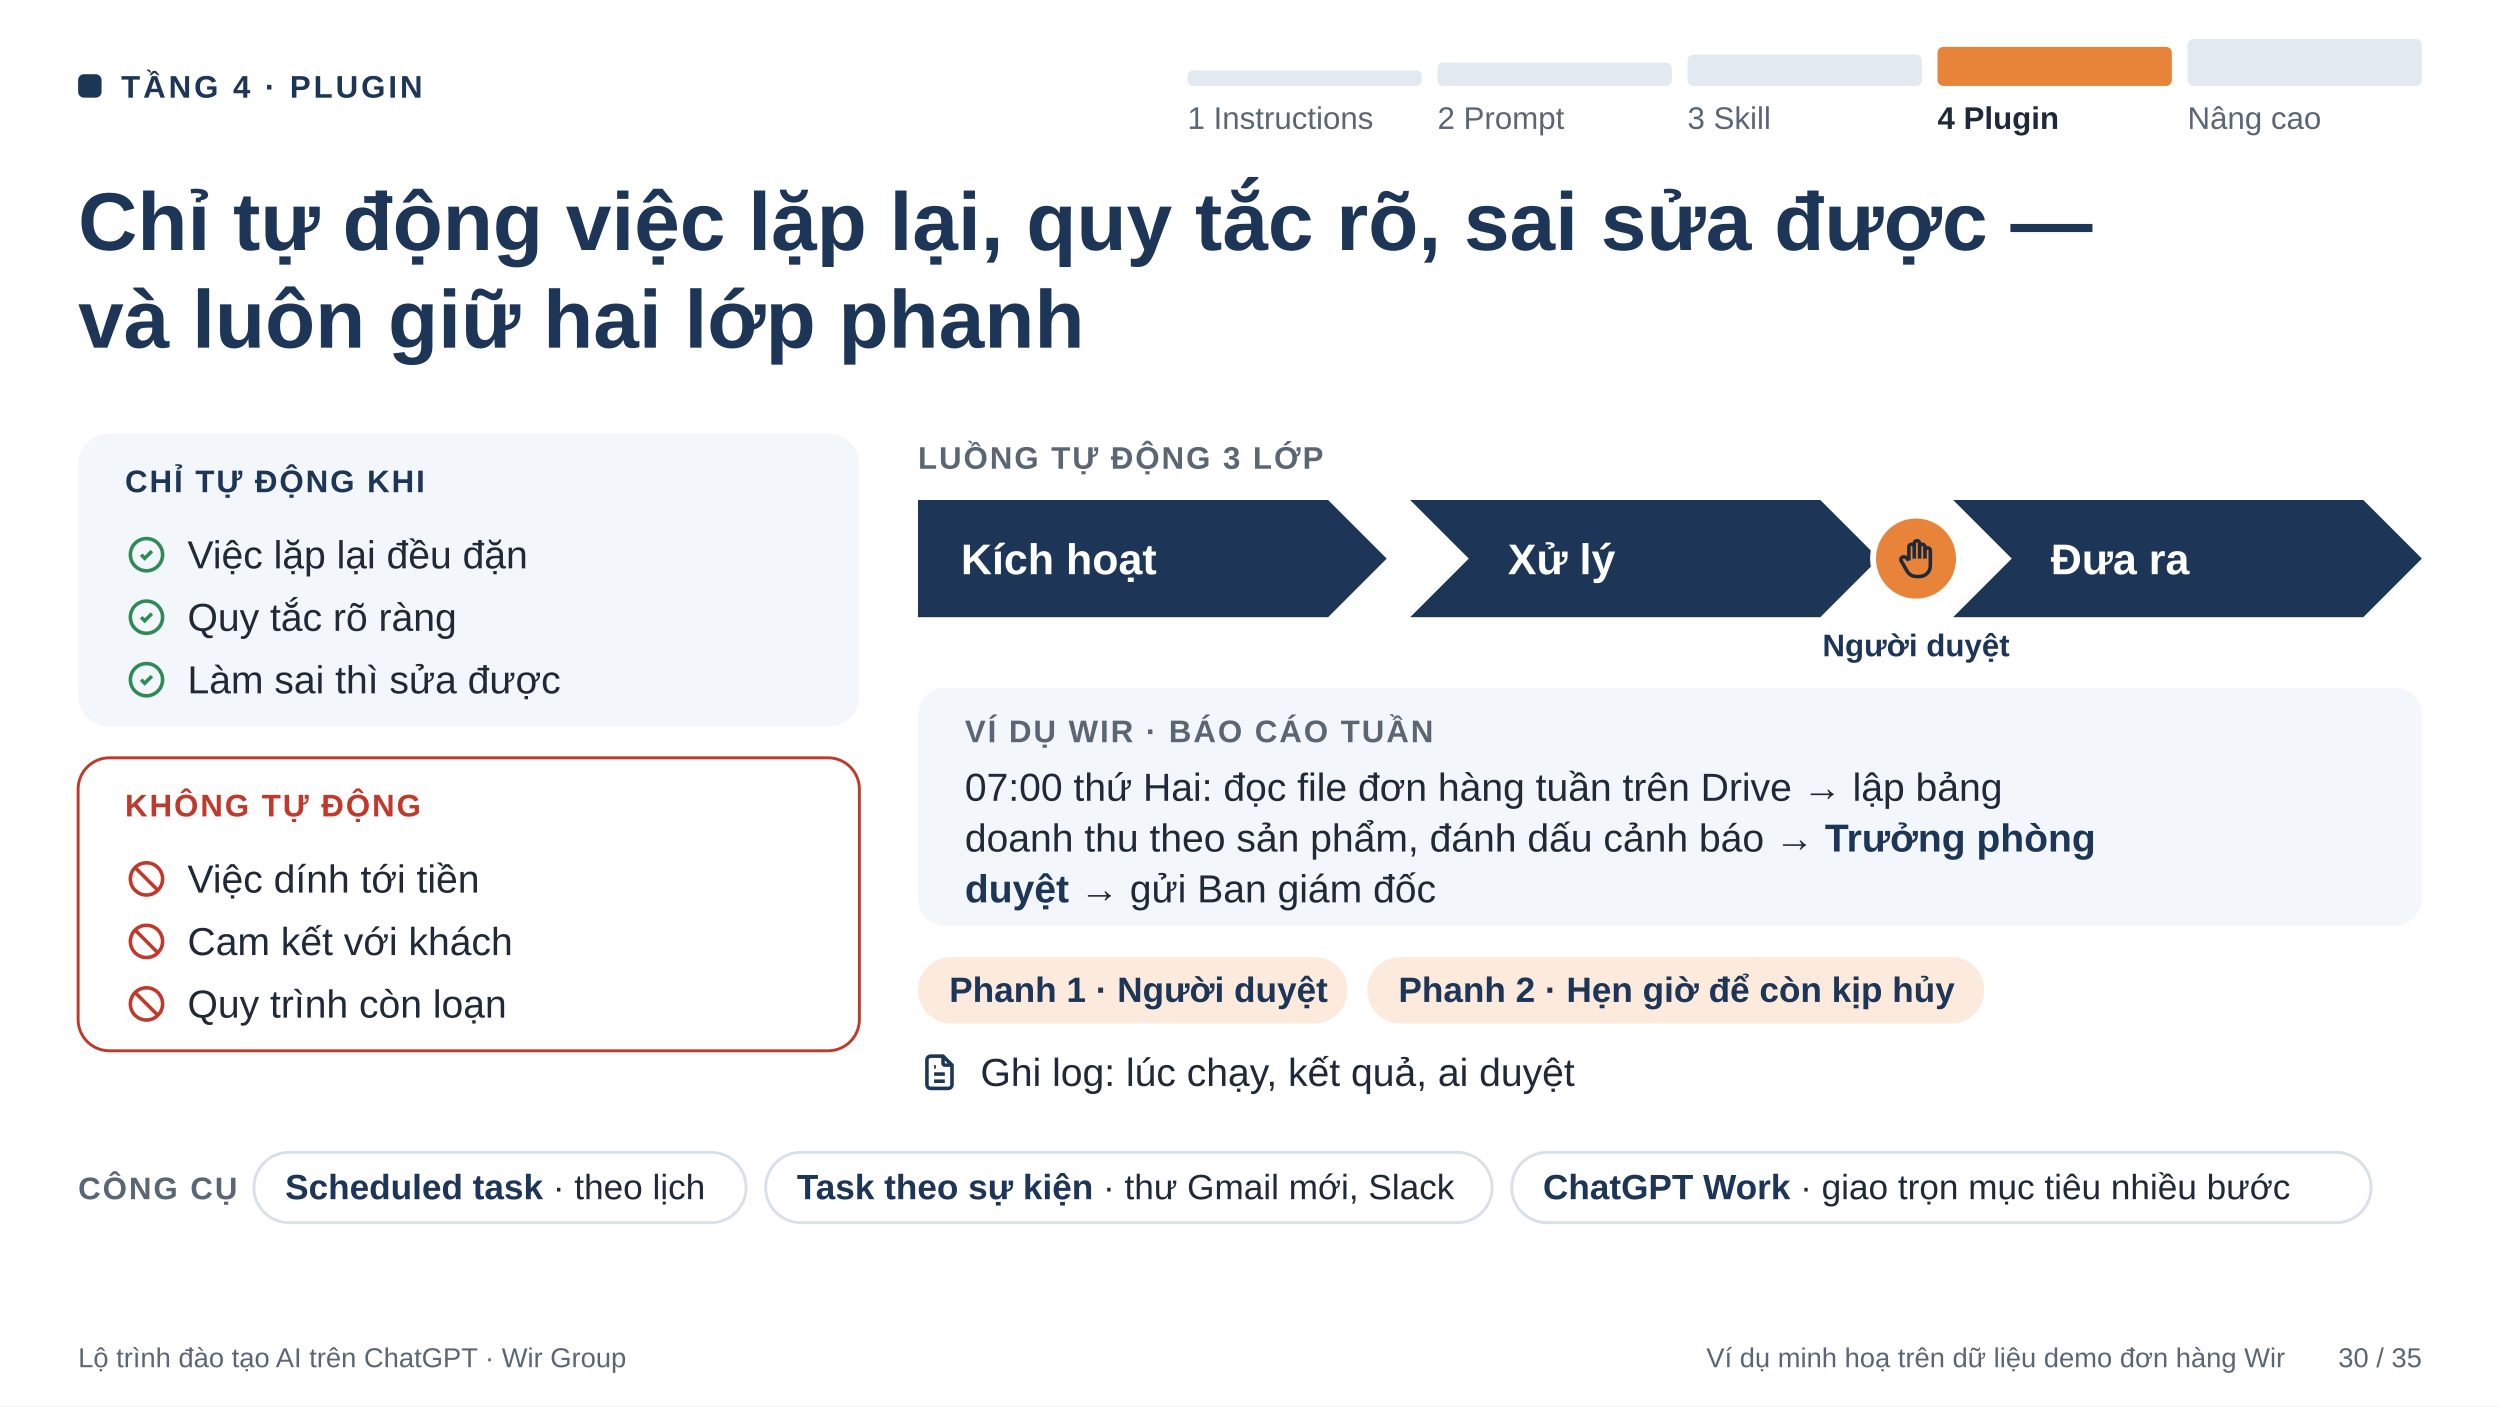
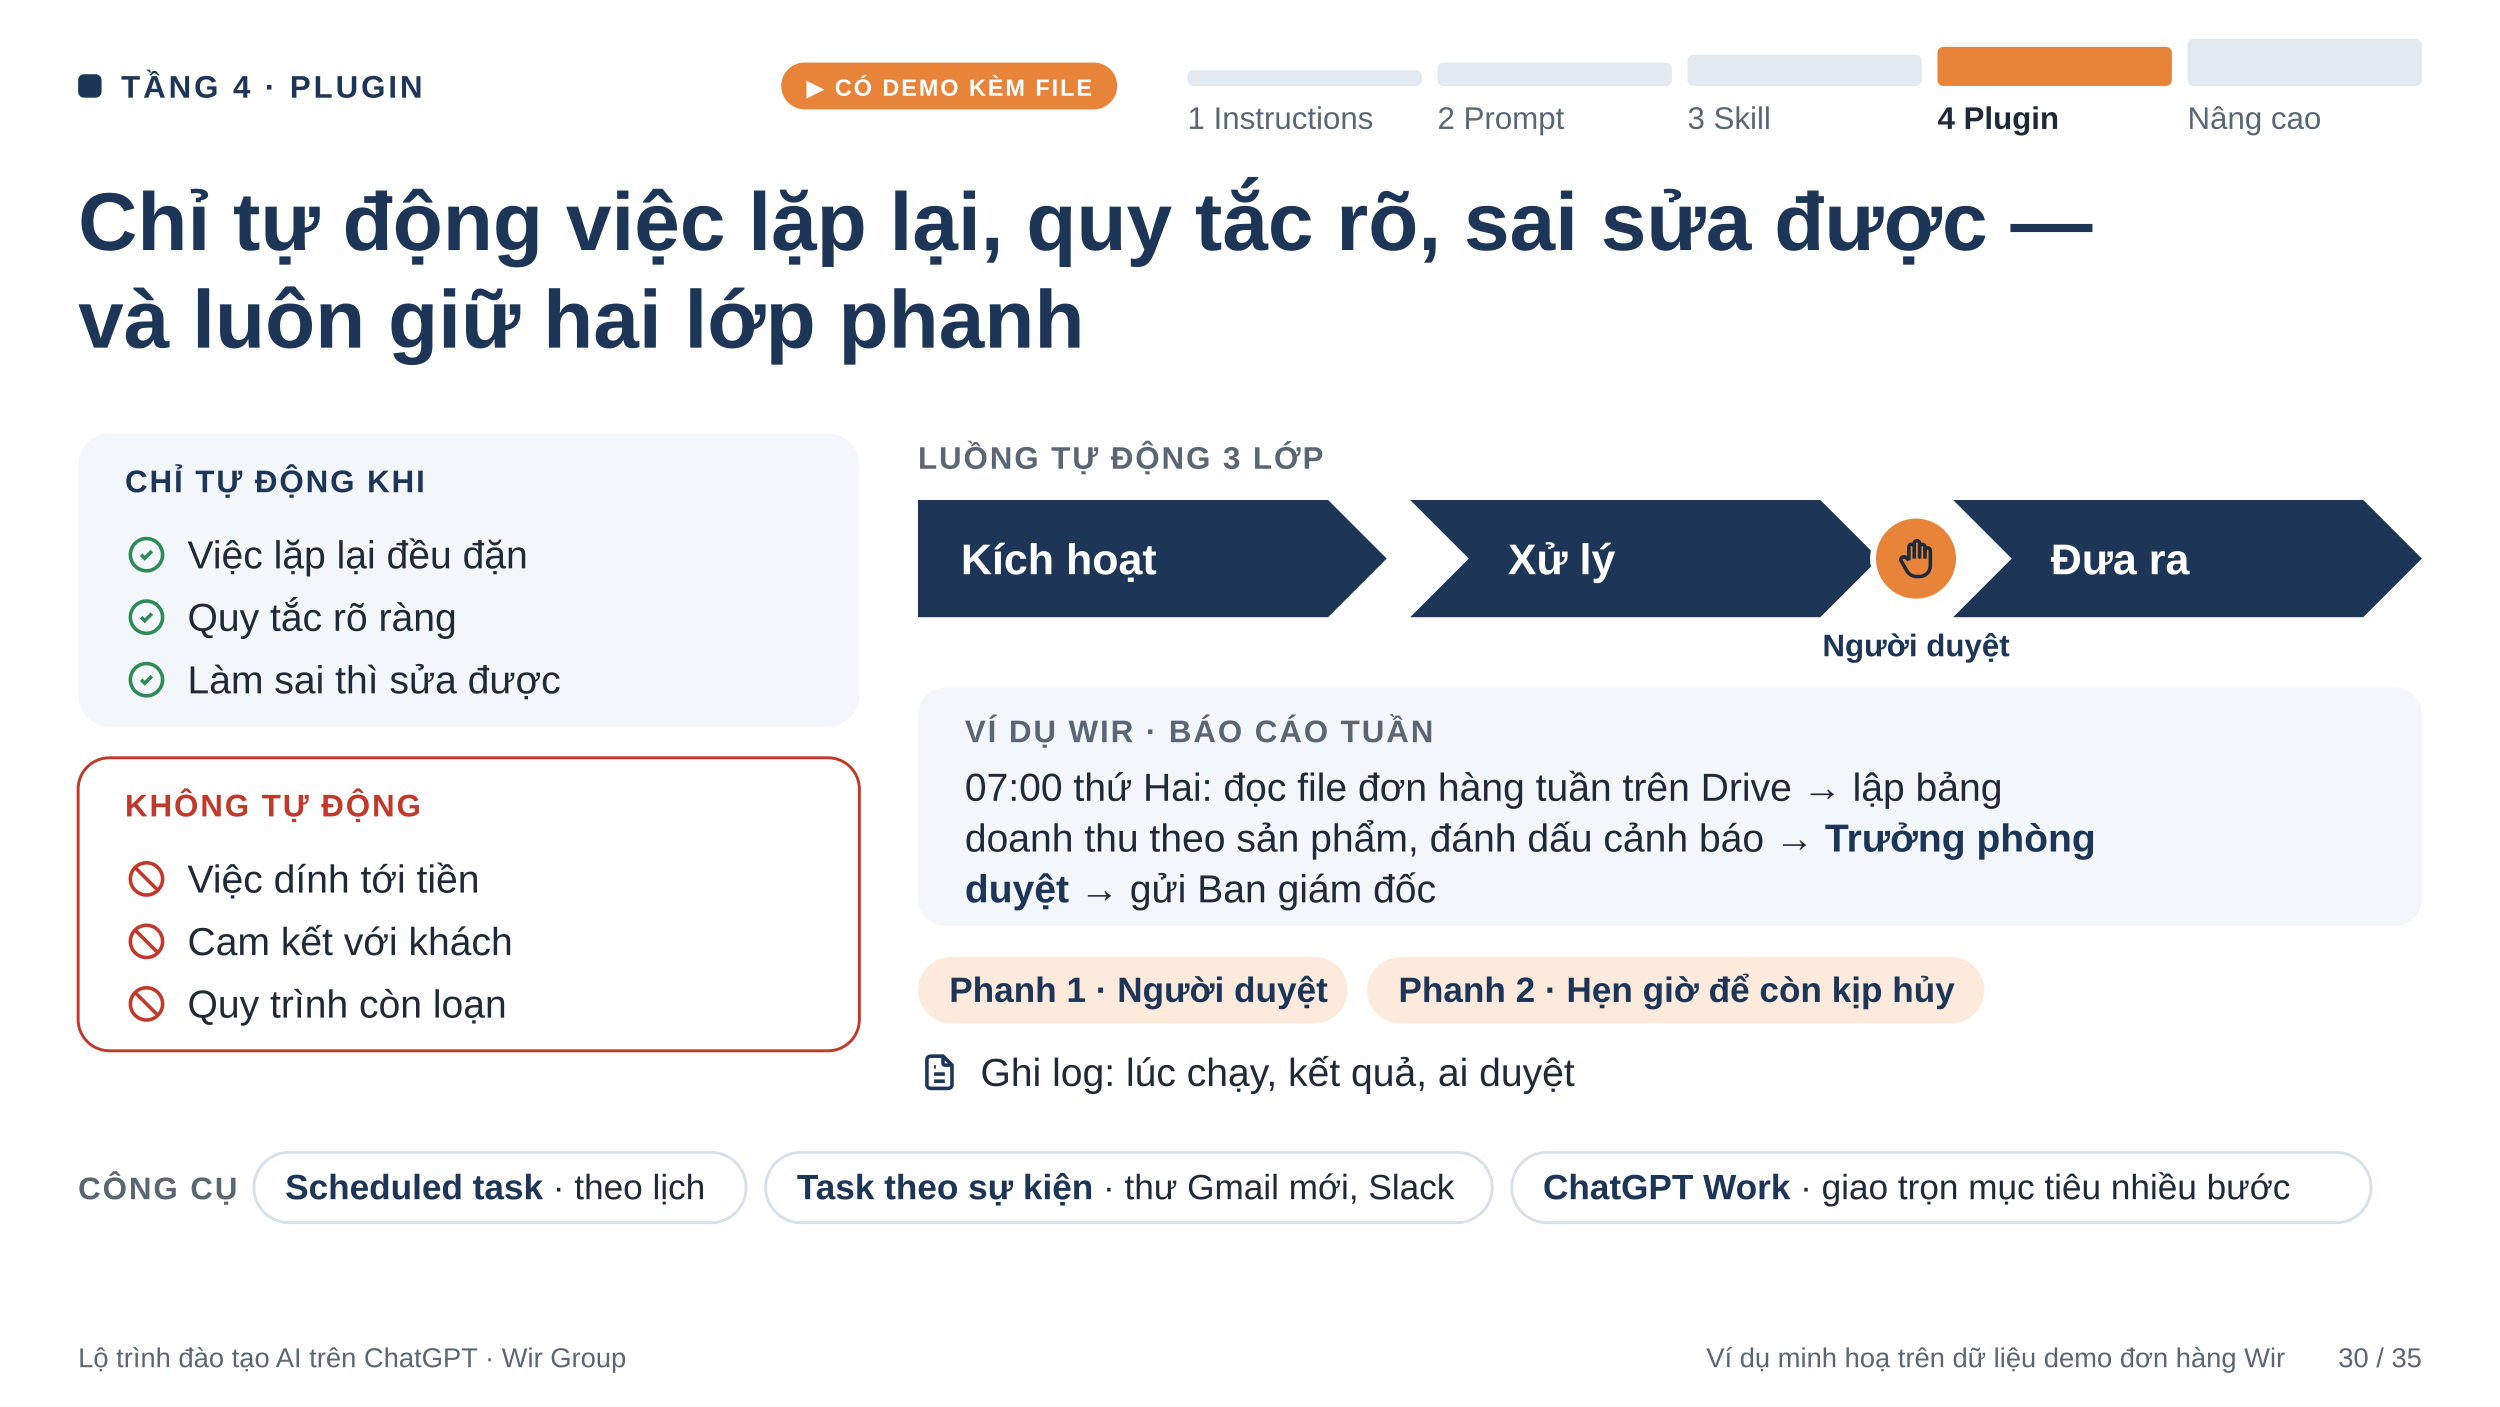
<svg xmlns="http://www.w3.org/2000/svg" viewBox="0 0 1280 720" width="1280" height="720" font-family="Aptos, 'Segoe UI', Arial, sans-serif" data-pptx-page-role="content">
  <rect id="bg" data-pptx-role="background" x="0" y="0" width="1280" height="720" fill="#FFFFFF" />
  <g id="section-kicker" data-pptx-role="chrome" data-pptx-bounds="40 30 540 30">
    <rect x="40" y="38" width="12" height="12" rx="3" fill="#1D3557" />
    <text x="62" y="50" font-size="16" font-weight="bold" letter-spacing="1.5" fill="#1D3557">TẦNG 4 · PLUGIN</text>
+   </g>
+   <g id="demo-flag" data-pptx-role="chrome" data-pptx-bounds="400 30 180 28">
+     <rect x="400" y="32" width="172" height="24" rx="12" fill="#E8833A" />
+     <text x="486" y="49" font-size="12" font-weight="bold" letter-spacing="1" fill="#FFFFFF" text-anchor="middle">▶ CÓ DEMO KÈM FILE</text>
  </g>
  <g id="roadmap-tracker" data-pptx-role="chrome" data-pptx-bounds="600 14 640 62">
    <rect x="608" y="36" width="120" height="8" rx="3" fill="#E3E9F1" />
    <rect x="736" y="32" width="120" height="12" rx="3" fill="#E3E9F1" />
    <rect x="864" y="28" width="120" height="16" rx="3" fill="#E3E9F1" />
    <rect x="992" y="24" width="120" height="20" rx="3" fill="#E8833A" />
    <rect x="1120" y="20" width="120" height="24" rx="3" fill="#E3E9F1" />
    <text x="608" y="66" font-size="16" fill="#5B6675">1 Instructions</text>
    <text x="736" y="66" font-size="16" fill="#5B6675">2 Prompt</text>
    <text x="864" y="66" font-size="16" fill="#5B6675">3 Skill</text>
    <text x="992" y="66" font-size="16" font-weight="bold" fill="#1F2937">4 Plugin</text>
    <text x="1120" y="66" font-size="16" fill="#5B6675">Nâng cao</text>
  </g>
  <text font-size="42" font-weight="bold" fill="#1D3557" x="40" y="128">Chỉ tự động việc lặp lại, quy tắc rõ, sai sửa được —</text>
  <text font-size="42" font-weight="bold" fill="#1D3557" x="40" y="178">và luôn giữ hai lớp phanh</text>
  <g id="automate-when" data-pptx-bounds="40 222 400 150">
    <rect x="40" y="222" width="400" height="150" rx="16" fill="#F3F6FA" />
    <text x="64" y="252" font-size="16" font-weight="bold" letter-spacing="1" fill="#1D3557">CHỈ TỰ ĐỘNG KHI</text>
    <g transform="translate(64, 273) scale(0.916667)" fill="none" stroke="#2E8B57" stroke-width="2">
      <path d="M3 12a9 9 0 1 0 18 0a9 9 0 1 0 -18 0" />
      <path d="M9 12l2 2l4 -4" />
    </g>
    <text x="96" y="291" font-size="20" fill="#1F2937">Việc lặp lại đều đặn</text>
    <g transform="translate(64, 305) scale(0.916667)" fill="none" stroke="#2E8B57" stroke-width="2">
      <path d="M3 12a9 9 0 1 0 18 0a9 9 0 1 0 -18 0" />
      <path d="M9 12l2 2l4 -4" />
    </g>
    <text x="96" y="323" font-size="20" fill="#1F2937">Quy tắc rõ ràng</text>
    <g transform="translate(64, 337) scale(0.916667)" fill="none" stroke="#2E8B57" stroke-width="2">
      <path d="M3 12a9 9 0 1 0 18 0a9 9 0 1 0 -18 0" />
      <path d="M9 12l2 2l4 -4" />
    </g>
    <text x="96" y="355" font-size="20" fill="#1F2937">Làm sai thì sửa được</text>
  </g>
  <g id="automate-never" data-pptx-bounds="40 388 400 150">
    <rect x="40" y="388" width="400" height="150" rx="16" fill="#FFFFFF" stroke="#C0392B" stroke-width="1.5" />
    <text x="64" y="418" font-size="16" font-weight="bold" letter-spacing="1" fill="#C0392B">KHÔNG TỰ ĐỘNG</text>
    <g transform="translate(64, 439) scale(0.916667)" fill="none" stroke="#C0392B" stroke-width="2">
      <path d="M3 12a9 9 0 1 0 18 0a9 9 0 1 0 -18 0" />
      <path d="M5.7 5.7l12.6 12.6" />
    </g>
    <text x="96" y="457" font-size="20" fill="#1F2937">Việc dính tới tiền</text>
    <g transform="translate(64, 471) scale(0.916667)" fill="none" stroke="#C0392B" stroke-width="2">
      <path d="M3 12a9 9 0 1 0 18 0a9 9 0 1 0 -18 0" />
      <path d="M5.7 5.7l12.6 12.6" />
    </g>
    <text x="96" y="489" font-size="20" fill="#1F2937">Cam kết với khách</text>
    <g transform="translate(64, 503) scale(0.916667)" fill="none" stroke="#C0392B" stroke-width="2">
      <path d="M3 12a9 9 0 1 0 18 0a9 9 0 1 0 -18 0" />
      <path d="M5.7 5.7l12.6 12.6" />
    </g>
    <text x="96" y="521" font-size="20" fill="#1F2937">Quy trình còn loạn</text>
  </g>
  <g id="flow-label" data-pptx-bounds="470 222 770 24">
    <text x="470" y="240" font-size="16" font-weight="bold" letter-spacing="1" fill="#5B6675">LUỒNG TỰ ĐỘNG 3 LỚP</text>
  </g>
  <g id="flow-trigger" data-pptx-bounds="470 256 240 60">
    <g id="p30-trigger" data-pptx-authoring="preset" data-pptx-object="shape" data-pptx-prst="homePlate" data-pptx-frame="470 256 240 60" fill="#1D3557" stroke="none">
      <path d="M 470 256 L 680 256 L 710 286 L 680 316 L 470 316 Z" />
    </g>
    <text x="492" y="294" font-size="22" font-weight="bold" fill="#FFFFFF">Kích hoạt</text>
  </g>
  <g id="flow-process" data-pptx-bounds="722 256 240 60">
    <g id="p30-process" data-pptx-authoring="preset" data-pptx-object="shape" data-pptx-prst="chevron" data-pptx-frame="722 256 240 60" fill="#1D3557" stroke="none">
      <path d="M 722 256 L 932 256 L 962 286 L 932 316 L 722 316 L 752 286 Z" />
    </g>
    <text x="772" y="294" font-size="22" font-weight="bold" fill="#FFFFFF">Xử lý</text>
  </g>
  <g id="flow-output" data-pptx-bounds="1000 256 240 60">
    <g id="p30-output" data-pptx-authoring="preset" data-pptx-object="shape" data-pptx-prst="chevron" data-pptx-frame="1000 256 240 60" fill="#1D3557" stroke="none">
      <path d="M 1000 256 L 1210 256 L 1240 286 L 1210 316 L 1000 316 L 1030 286 Z" />
    </g>
    <text x="1050" y="294" font-size="22" font-weight="bold" fill="#FFFFFF">Đưa ra</text>
  </g>
  <g id="flow-gate" data-pptx-bounds="930 262 102 80">
    <circle cx="981" cy="286" r="22" fill="#E8833A" stroke="#FFFFFF" stroke-width="3" />
    <g transform="translate(970, 275) scale(0.916667)" fill="none" stroke="#1F2937" stroke-width="2">
      <path d="M8 13v-7.5a1.5 1.5 0 0 1 3 0v6.5" />
      <path d="M11 5.5v-2a1.5 1.5 0 1 1 3 0v8.5" />
      <path d="M14 5.5a1.5 1.5 0 0 1 3 0v6.5" />
      <path d="M17 7.5a1.5 1.5 0 0 1 3 0v8.5a6 6 0 0 1 -6 6h-2h.208a6 6 0 0 1 -5.012 -2.7a69.74 69.74 0 0 1 -.196 -.3c-.312 -.479 -1.407 -2.388 -3.286 -5.728a1.5 1.5 0 0 1 .536 -2.022a1.867 1.867 0 0 1 2.28 .28l1.47 1.47" />
    </g>
    <text x="981" y="336" font-size="16" font-weight="bold" text-anchor="middle" fill="#1D3557">Người duyệt</text>
  </g>
  <g id="flow-example" data-pptx-bounds="470 352 770 122">
    <rect x="470" y="352" width="770" height="122" rx="14" fill="#F3F6FA" />
    <text x="494" y="380" font-size="16" font-weight="bold" letter-spacing="1" fill="#5B6675">VÍ DỤ WIR · BÁO CÁO TUẦN</text>
    <text font-size="20" fill="#1F2937" x="494" y="410">07:00 thứ Hai: đọc file đơn hàng tuần trên Drive → lập bảng</text>
    <text font-size="20" fill="#1F2937" x="494" y="436">
      <tspan>doanh thu theo sản phẩm, đánh dấu cảnh báo → <tspan font-weight="bold" fill="#1D3557">Trưởng phòng</tspan>
      </tspan>
    </text>
    <text font-size="20" fill="#1F2937" x="494" y="462">
      <tspan>
        <tspan font-weight="bold" fill="#1D3557">duyệt</tspan> → gửi Ban giám đốc</tspan>
    </text>
  </g>
  <g id="flow-brakes" data-pptx-bounds="470 488 770 76">
    <rect x="470" y="490" width="220" height="34" rx="17" fill="#FCEBDD" />
    <text x="486" y="513" font-size="18" font-weight="bold" fill="#1D3557">Phanh 1 · Người duyệt</text>
    <rect x="700" y="490" width="316" height="34" rx="17" fill="#FCEBDD" />
    <text x="716" y="513" font-size="18" font-weight="bold" fill="#1D3557">Phanh 2 · Hẹn giờ để còn kịp hủy</text>
    <g transform="translate(470, 538) scale(0.916667)" fill="none" stroke="#1D3557" stroke-width="2">
      <path d="M14 3v4a1 1 0 0 0 1 1h4" />
      <path d="M17 21h-10a2 2 0 0 1 -2 -2v-14a2 2 0 0 1 2 -2h7l5 5v11a2 2 0 0 1 -2 2" />
      <path d="M9 9l1 0" />
      <path d="M9 13l6 0" />
      <path d="M9 17l6 0" />
    </g>
    <text x="502" y="556" font-size="20" fill="#1F2937">Ghi log: lúc chạy, kết quả, ai duyệt</text>
  </g>
  <g id="automation-tools" data-pptx-bounds="40 584 1200 50">
    <text x="40" y="614" font-size="16" font-weight="bold" letter-spacing="1" fill="#5B6675">CÔNG CỤ</text>
    <rect x="130" y="590" width="252" height="36" rx="18" fill="#FFFFFF" stroke="#D8E0EA" stroke-width="1.5" />
    <text x="146" y="614" font-size="18" fill="#1F2937">
      <tspan font-weight="bold" fill="#1D3557">Scheduled task</tspan> · theo lịch</text>
    <rect x="392" y="590" width="372" height="36" rx="18" fill="#FFFFFF" stroke="#D8E0EA" stroke-width="1.5" />
    <text x="408" y="614" font-size="18" fill="#1F2937">
      <tspan font-weight="bold" fill="#1D3557">Task theo sự kiện</tspan> · thư Gmail mới, Slack</text>
    <rect x="774" y="590" width="440" height="36" rx="18" fill="#FFFFFF" stroke="#D8E0EA" stroke-width="1.5" />
    <text x="790" y="614" font-size="18" fill="#1F2937">
      <tspan font-weight="bold" fill="#1D3557">ChatGPT Work</tspan> · giao trọn mục tiêu nhiều bước</text>
  </g>
  <text id="footer-course" data-pptx-role="footer" x="40" y="700" font-size="14" fill="#5B6675">Lộ trình đào tạo AI trên ChatGPT · Wir Group</text>
  <text id="source-note" data-pptx-role="footer" x="1170" y="700" font-size="14" text-anchor="end" fill="#5B6675">Ví dụ minh hoạ trên dữ liệu demo đơn hàng Wir</text>
  <text id="page-number" data-pptx-role="page-number" x="1240" y="700" font-size="14" text-anchor="end" fill="#5B6675">30 / 35</text>
</svg>
